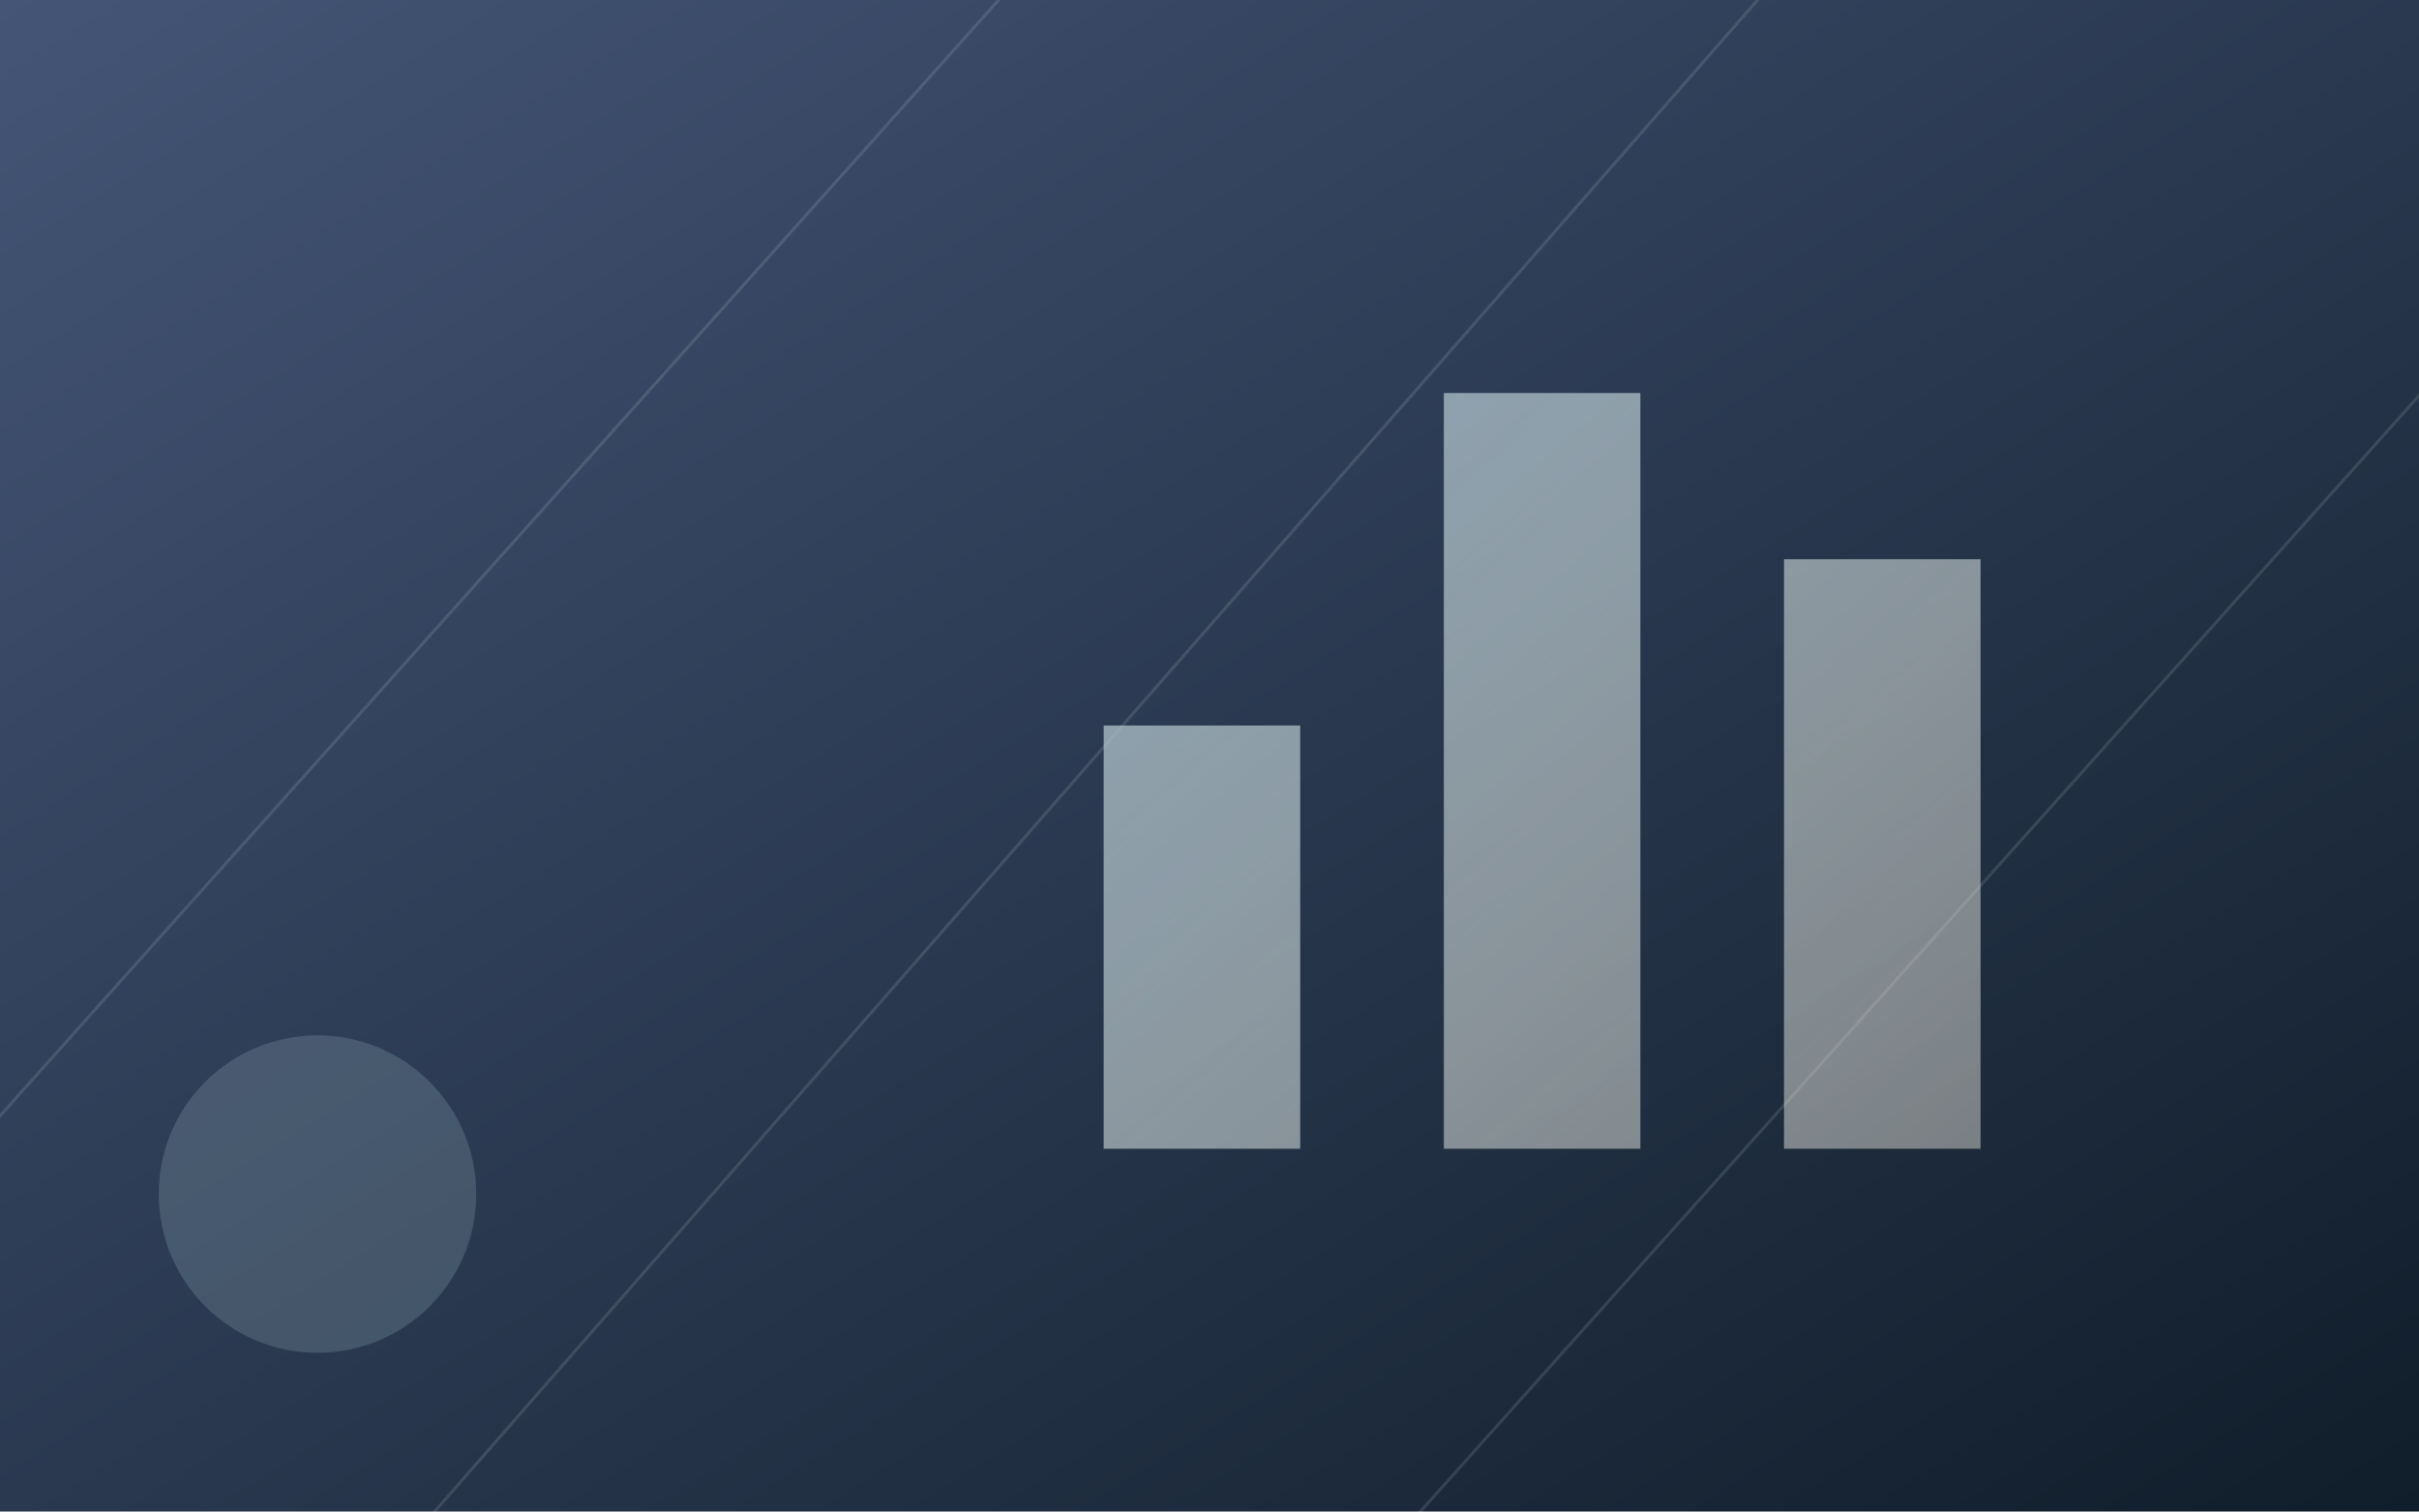
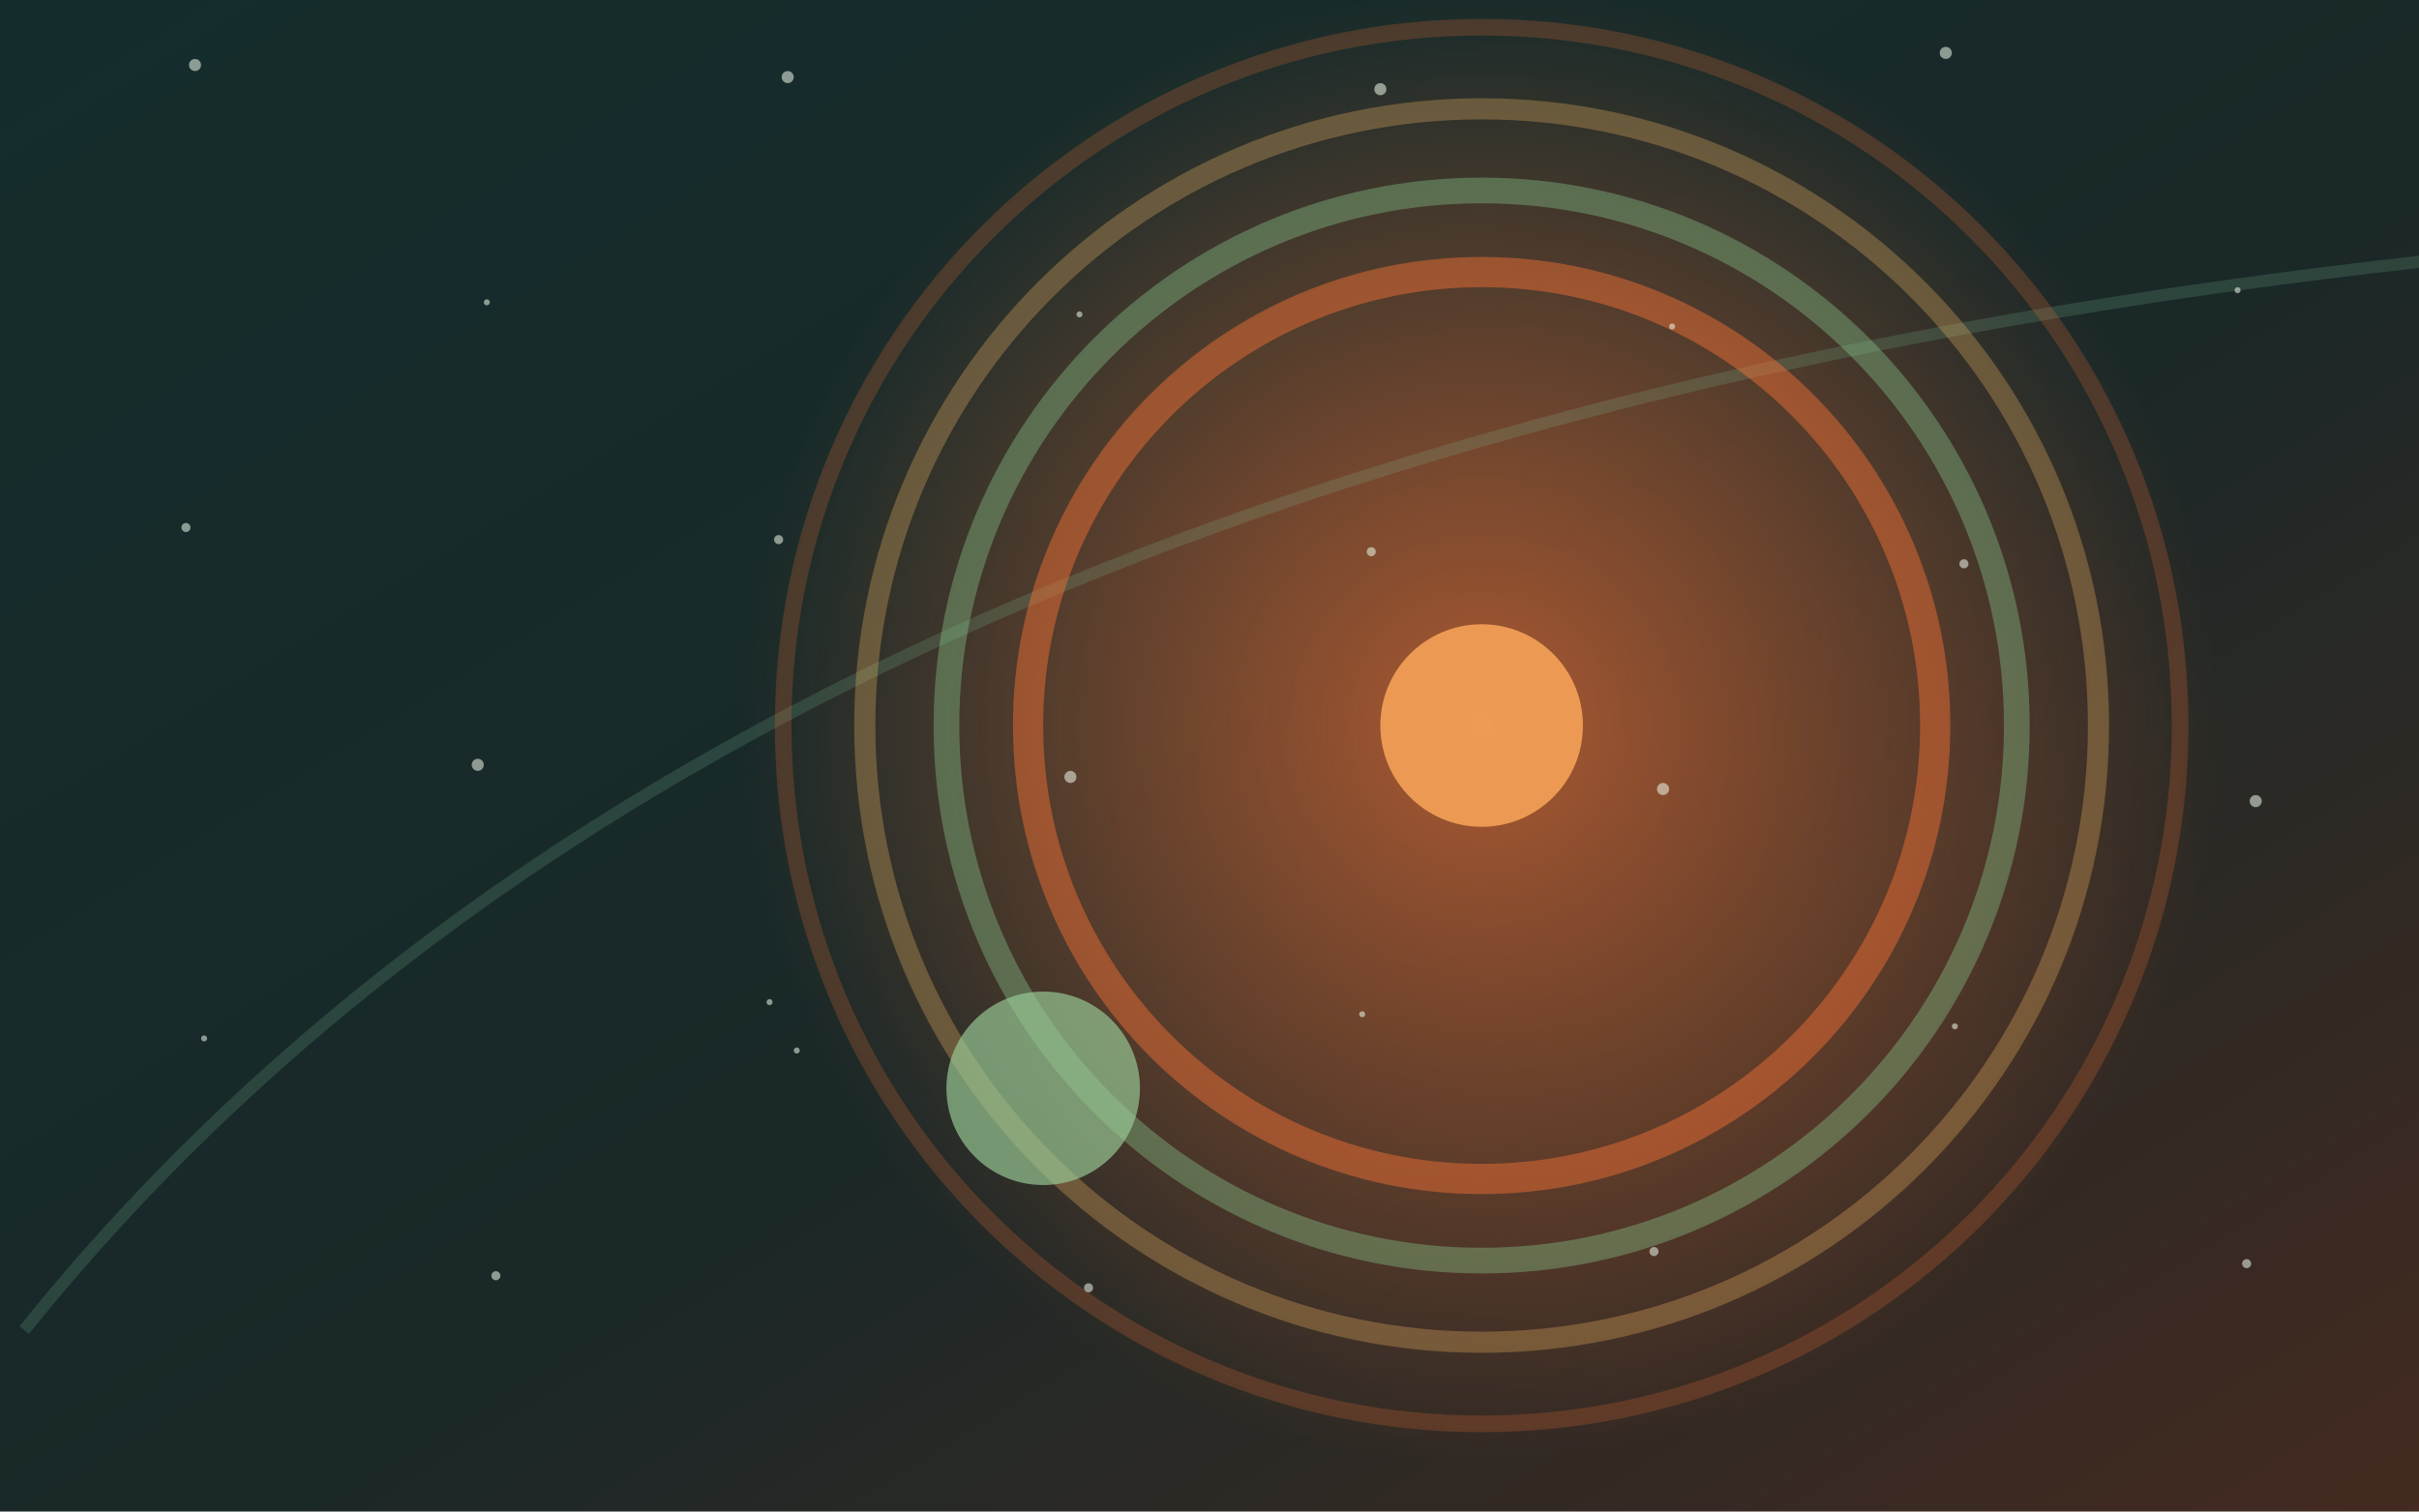
- <svg xmlns="http://www.w3.org/2000/svg" viewBox="0 0 1600 1000" role="img" aria-label="Abstract project cover">
+ <svg xmlns="http://www.w3.org/2000/svg" viewBox="0 0 1600 1000" role="img" aria-label="Illustrative orange and green cosmic project cover">
  <defs>
    <linearGradient id="bg" x2="1" y2="1">
-       <stop stop-color="#445576" />
-       <stop offset="1" stop-color="#101d2a" />
+       <stop stop-color="#142d2c" />
+       <stop offset=".55" stop-color="#1a2828" />
+       <stop offset="1" stop-color="#442a20" />
    </linearGradient>
-     <linearGradient id="accent" x2="1" y2="1">
-       <stop stop-color="#a2bdca" />
-       <stop offset="1" stop-color="#f2eee2" stop-opacity=".55" />
-     </linearGradient>
+     <radialGradient id="glow">
+       <stop stop-color="#f97336" stop-opacity=".65" />
+       <stop offset="1" stop-color="#f97336" stop-opacity="0" />
+     </radialGradient>
  </defs>
-   <path fill="url(#bg)" d="M0 0h1600v1000H0z" />
-   <path d="M-100 850 750-100M200 1100 1250-100M850 1100 1700 150" fill="none" stroke="#fff" stroke-width="2" opacity=".12" />
-   <path d="M730 760V480h130v280zm225 0V260h130v500zm225 0V370h130v390z" fill="url(#accent)" opacity=".8" />
-   <circle cx="210" cy="790" r="105" fill="#a2bdca" opacity=".22" />
+   <rect width="1600" height="1000" fill="url(#bg)" />
+   <circle cx="980" cy="480" r="490" fill="url(#glow)" />
+   <path d="M16 880 Q 500 277 1680 165" fill="none" stroke="#82c99c" stroke-width="8" opacity=".18" />
+   <circle cx="980" cy="480" r="300" fill="none" stroke="#f97336" stroke-width="20" opacity="0.45" />
+   <circle cx="980" cy="480" r="354" fill="none" stroke="#8bcf91" stroke-width="17" opacity="0.37" />
+   <circle cx="980" cy="480" r="408" fill="none" stroke="#f7bc66" stroke-width="14" opacity="0.29" />
+   <circle cx="980" cy="480" r="462" fill="none" stroke="#f97336" stroke-width="11" opacity="0.21" />
+   <circle cx="527" cy="695" r="2" fill="#ecf7e9" opacity=".55" />
+   <circle cx="720" cy="852" r="3" fill="#ecf7e9" opacity=".55" />
+   <circle cx="913" cy="59" r="4" fill="#ecf7e9" opacity=".55" />
+   <circle cx="1106" cy="216" r="2" fill="#ecf7e9" opacity=".55" />
+   <circle cx="1299" cy="373" r="3" fill="#ecf7e9" opacity=".55" />
+   <circle cx="1492" cy="530" r="4" fill="#ecf7e9" opacity=".55" />
+   <circle cx="135" cy="687" r="2" fill="#ecf7e9" opacity=".55" />
+   <circle cx="328" cy="844" r="3" fill="#ecf7e9" opacity=".55" />
+   <circle cx="521" cy="51" r="4" fill="#ecf7e9" opacity=".55" />
+   <circle cx="714" cy="208" r="2" fill="#ecf7e9" opacity=".55" />
+   <circle cx="907" cy="365" r="3" fill="#ecf7e9" opacity=".55" />
+   <circle cx="1100" cy="522" r="4" fill="#ecf7e9" opacity=".55" />
+   <circle cx="1293" cy="679" r="2" fill="#ecf7e9" opacity=".55" />
+   <circle cx="1486" cy="836" r="3" fill="#ecf7e9" opacity=".55" />
+   <circle cx="129" cy="43" r="4" fill="#ecf7e9" opacity=".55" />
+   <circle cx="322" cy="200" r="2" fill="#ecf7e9" opacity=".55" />
+   <circle cx="515" cy="357" r="3" fill="#ecf7e9" opacity=".55" />
+   <circle cx="708" cy="514" r="4" fill="#ecf7e9" opacity=".55" />
+   <circle cx="901" cy="671" r="2" fill="#ecf7e9" opacity=".55" />
+   <circle cx="1094" cy="828" r="3" fill="#ecf7e9" opacity=".55" />
+   <circle cx="1287" cy="35" r="4" fill="#ecf7e9" opacity=".55" />
+   <circle cx="1480" cy="192" r="2" fill="#ecf7e9" opacity=".55" />
+   <circle cx="123" cy="349" r="3" fill="#ecf7e9" opacity=".55" />
+   <circle cx="316" cy="506" r="4" fill="#ecf7e9" opacity=".55" />
+   <circle cx="509" cy="663" r="2" fill="#ecf7e9" opacity=".55" />
+   <circle cx="980" cy="480" r="67" fill="#f5a257" opacity=".9" />
+   <circle cx="690" cy="720" r="64" fill="#9bd09a" opacity=".65" />
</svg>
